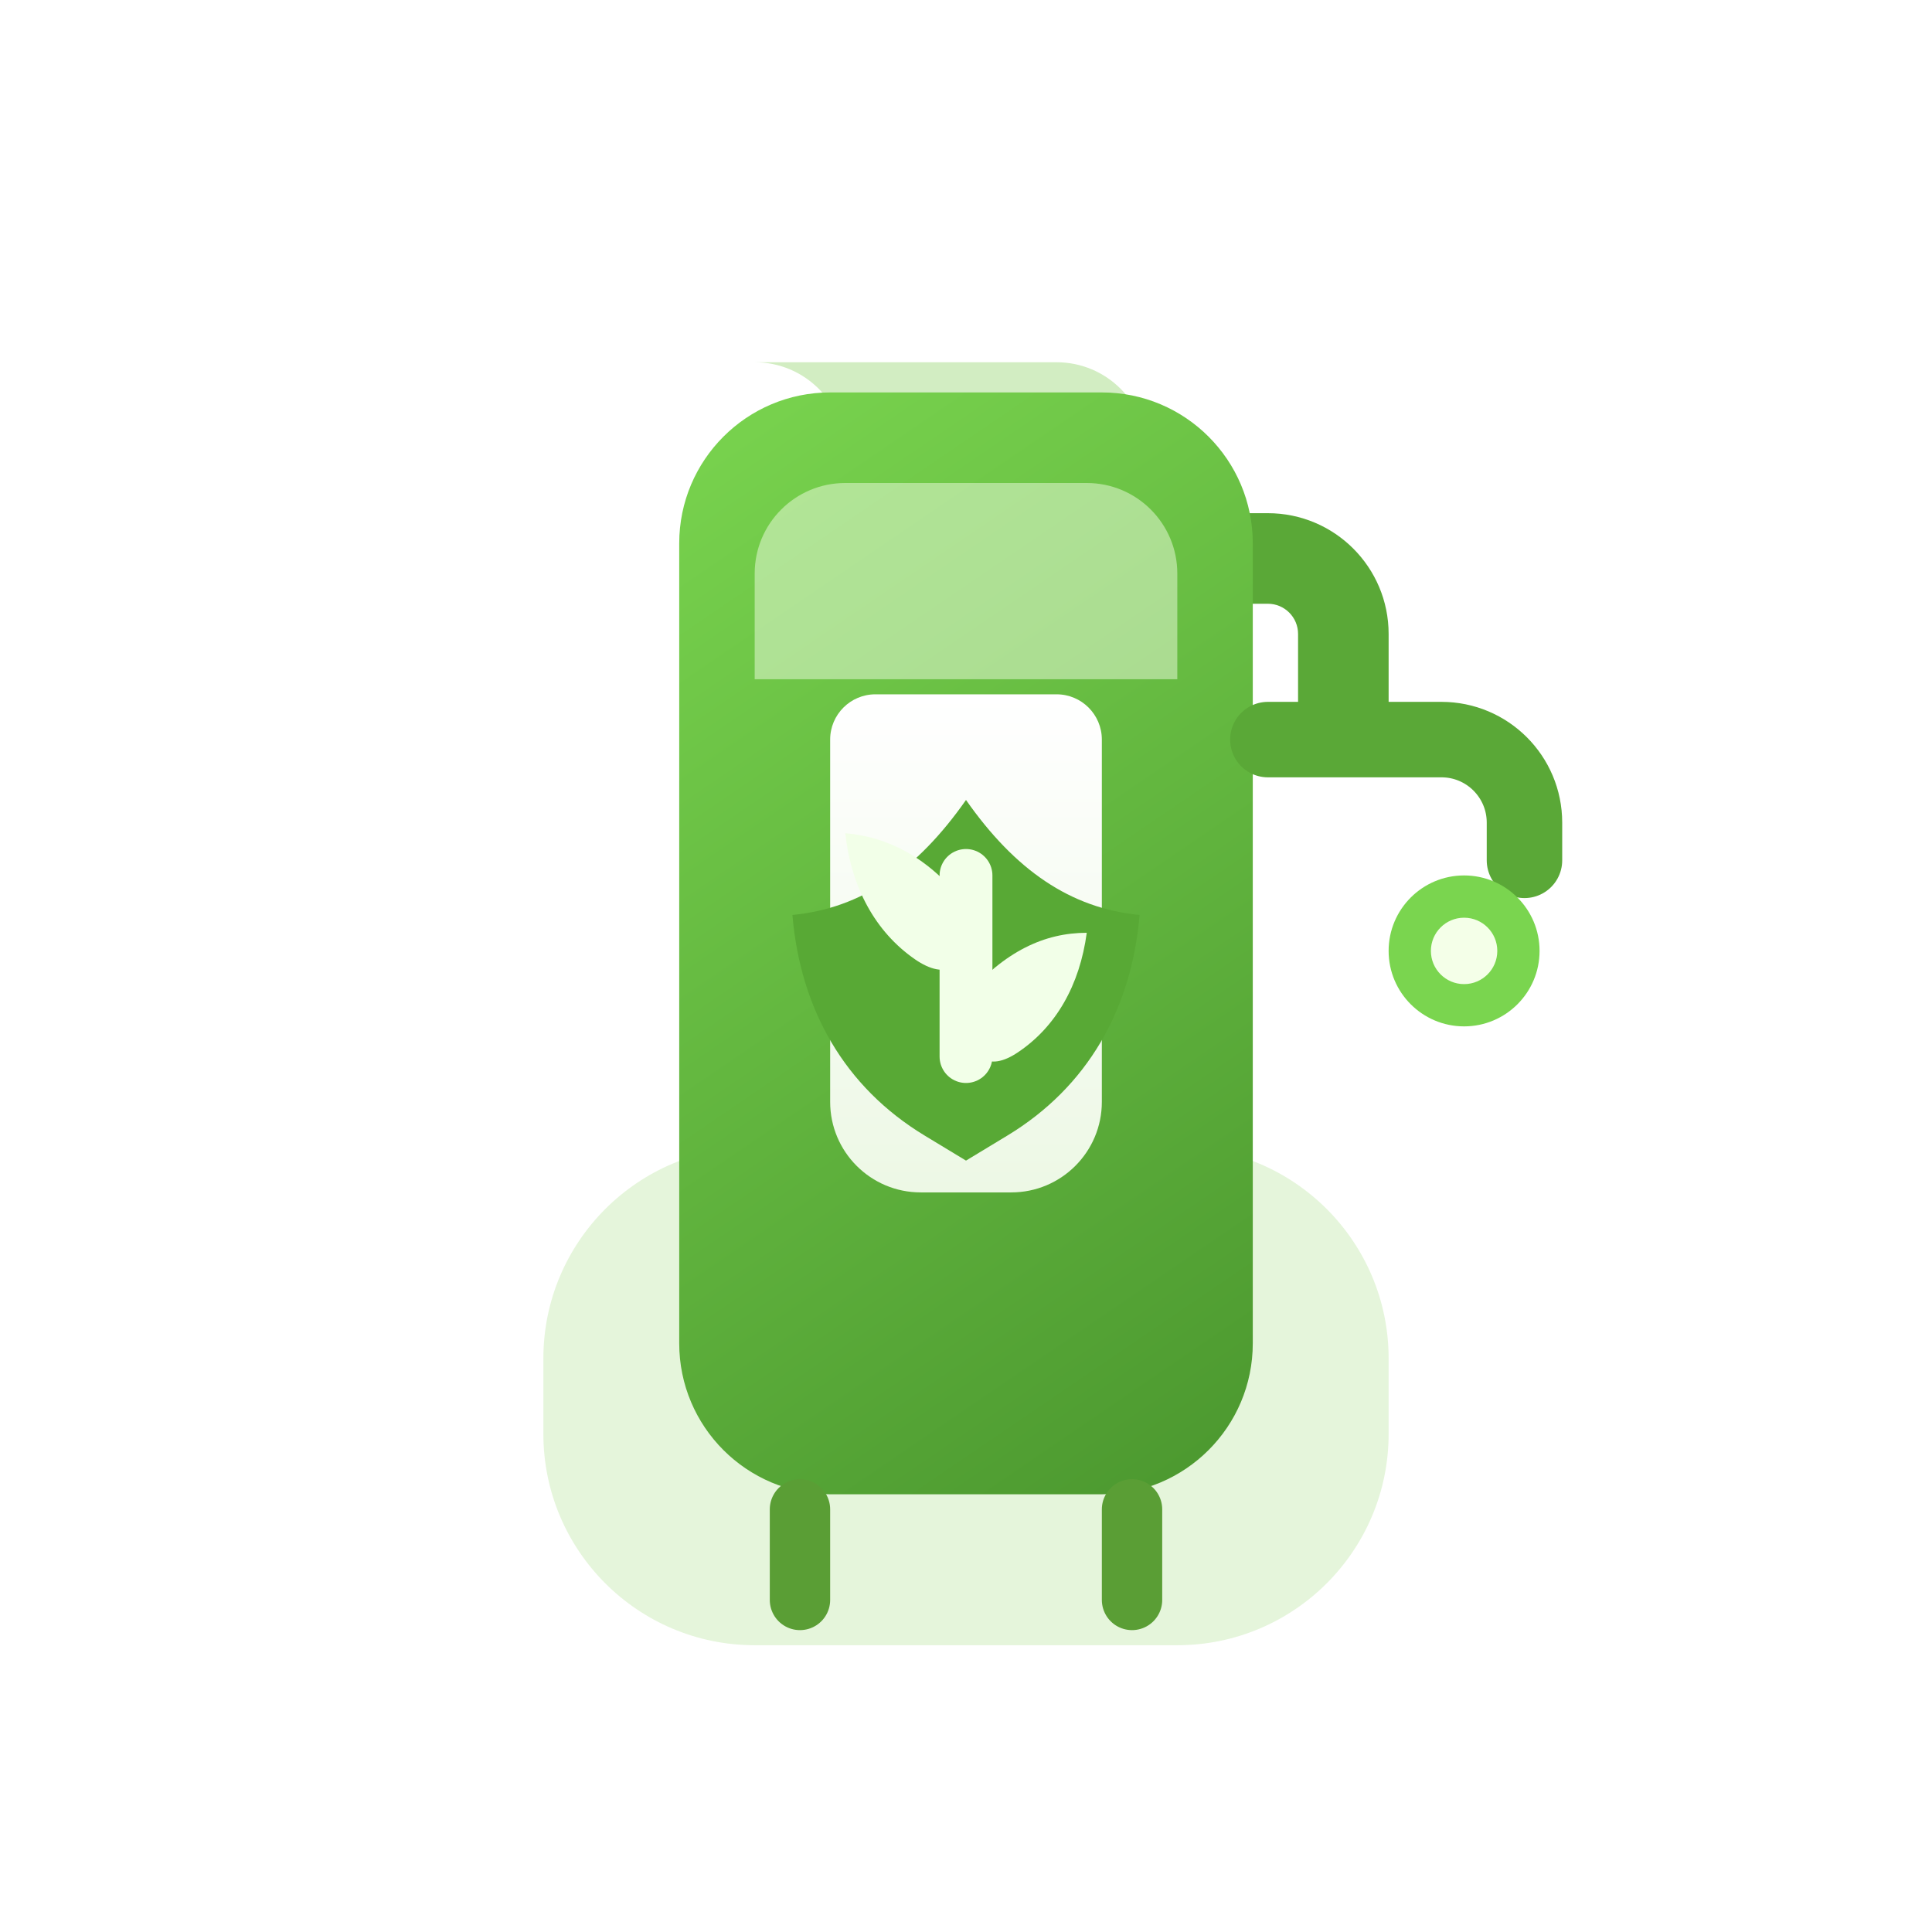
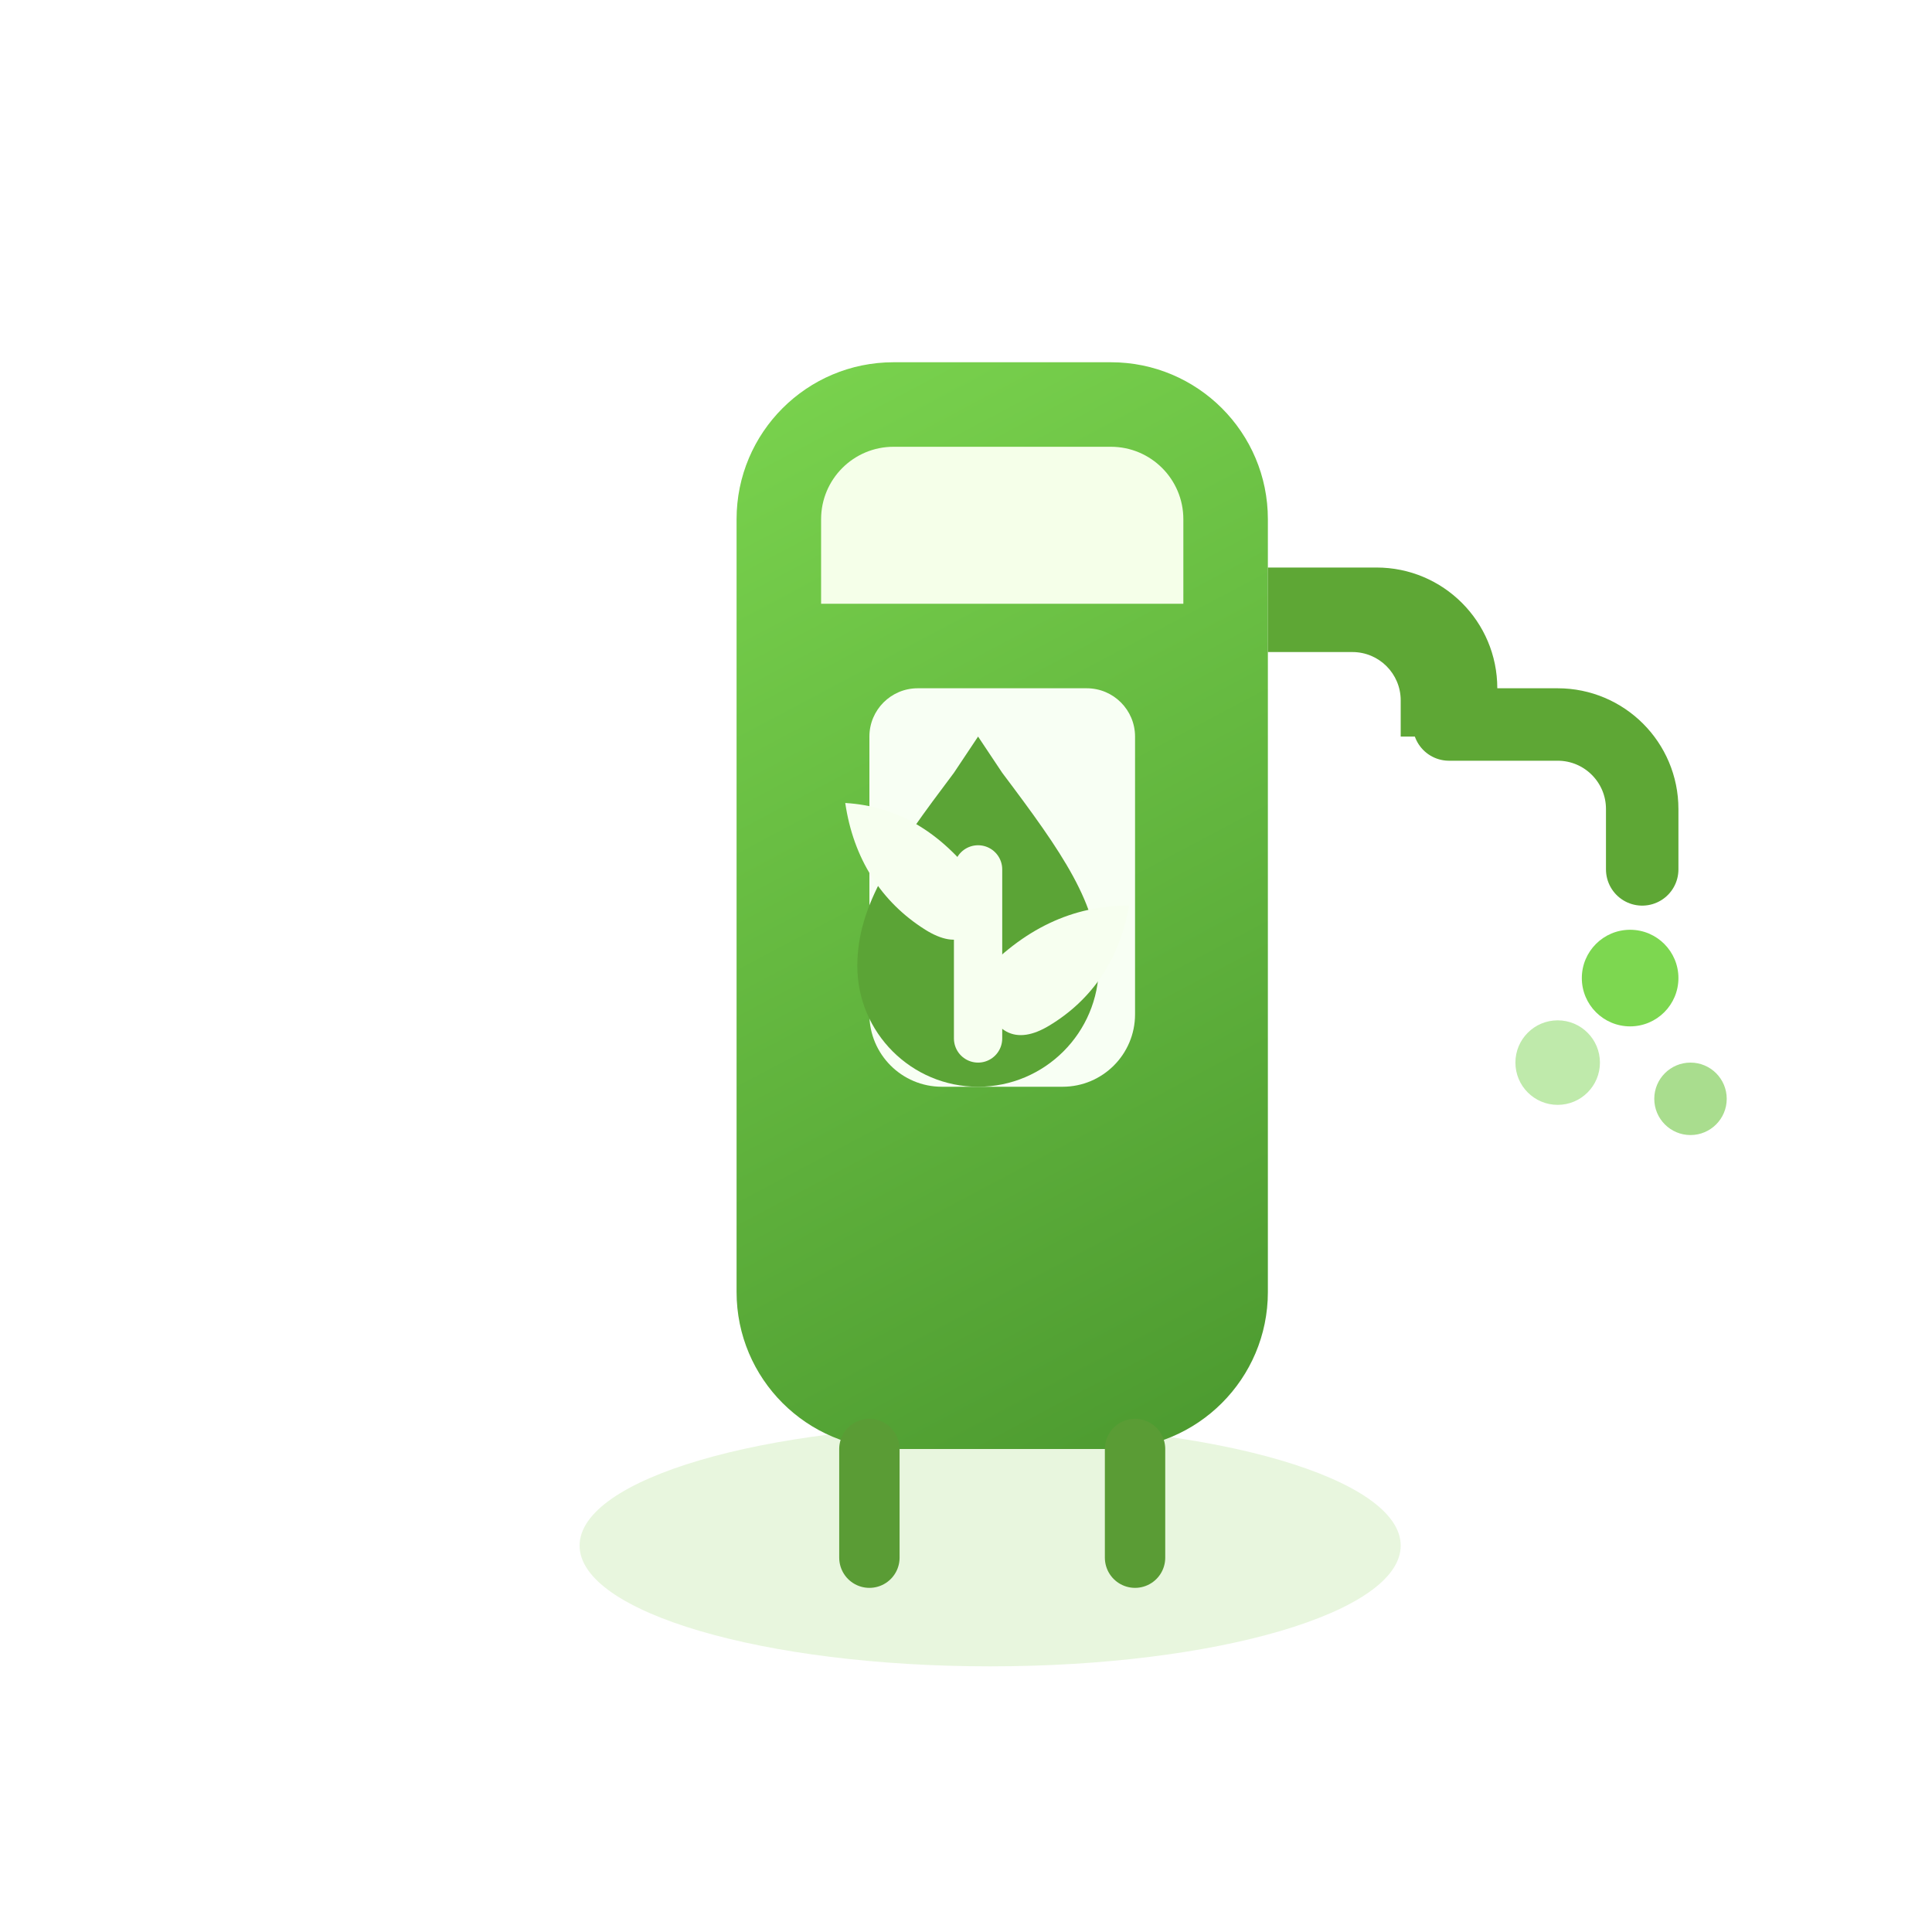
- <svg xmlns="http://www.w3.org/2000/svg" width="128" height="128" viewBox="0 0 128 128" fill="none">
+ <svg xmlns="http://www.w3.org/2000/svg" width="160" height="160" viewBox="0 0 160 160" fill="none">
  <defs>
-     <linearGradient id="pesticideCan" x1="41" y1="28" x2="88" y2="97" gradientUnits="userSpaceOnUse">
-       <stop stop-color="#7AD54F" />
-       <stop offset="1" stop-color="#4A962E" />
-     </linearGradient>
-     <linearGradient id="pesticideShield" x1="64" y1="46" x2="64" y2="84" gradientUnits="userSpaceOnUse">
-       <stop stop-color="#FFFFFF" />
-       <stop offset="1" stop-color="#EAF7E1" />
+     <linearGradient id="sprayerBody" x1="49" y1="30" x2="100" y2="126" gradientUnits="userSpaceOnUse">
+       <stop stop-color="#7DD750" />
+       <stop offset="1" stop-color="#4A972E" />
    </linearGradient>
  </defs>
-   <path d="M36 90C36 82.268 42.268 76 50 76H78C85.732 76 92 82.268 92 90V95C92 102.732 85.732 109 78 109H50C42.268 109 36 102.732 36 95V90Z" fill="#E5F5DB" />
-   <path d="M50 24H70C73.314 24 76 26.686 76 30V37H56V30C56 26.686 53.314 24 50 24Z" fill="#D2EDC2" />
-   <path d="M78 34H84C88.418 34 92 37.582 92 42V47H86V42C86 40.895 85.105 40 84 40H78V34Z" fill="#5AA837" />
-   <path d="M45 36C45 30.477 49.477 26 55 26H73C78.523 26 83 30.477 83 36V89C83 94.523 78.523 99 73 99H55C49.477 99 45 94.523 45 89V36Z" fill="url(#pesticideCan)" />
-   <path d="M50 38C50 34.686 52.686 32 56 32H72C75.314 32 78 34.686 78 38V45H50V38Z" fill="#F4FFE8" fill-opacity="0.48" />
-   <path d="M55 49C55 47.343 56.343 46 58 46H70C71.657 46 73 47.343 73 49V73C73 76.314 70.314 79 67 79H61C57.686 79 55 76.314 55 73V49Z" fill="url(#pesticideShield)" />
-   <path d="M64 53C67.247 57.634 70.911 60.174 75.5 60.62C74.976 66.849 72.057 72.016 66.742 75.233L64 76.893L61.258 75.233C55.943 72.016 53.024 66.849 52.5 60.62C57.089 60.174 60.753 57.634 64 53Z" fill="#58A935" />
-   <path d="M64 58V70" stroke="#F2FFE8" stroke-width="3.5" stroke-linecap="round" />
-   <path d="M64 60C61.711 56.952 58.999 55.467 56 55.2C56.392 58.774 57.985 61.738 60.626 63.561C62.601 64.924 64.44 64.518 64 60Z" fill="#F2FFE8" />
-   <path d="M64 66C66.559 63.03 69.197 61.8 72 61.8C71.535 65.267 69.964 68.029 67.434 69.723C65.56 70.979 63.944 70.542 64 66Z" fill="#F2FFE8" />
-   <path d="M53 100V106" stroke="#5A9E35" stroke-width="4" stroke-linecap="round" />
-   <path d="M75 100V106" stroke="#5A9E35" stroke-width="4" stroke-linecap="round" />
-   <path d="M84 49H95.5C98.537 49 101 51.463 101 54.5V57" stroke="#5AA837" stroke-width="5" stroke-linecap="round" />
-   <circle cx="97" cy="63" r="5" fill="#7AD54F" />
-   <circle cx="97" cy="63" r="2.2" fill="#F4FFE8" />
+   <ellipse cx="82" cy="128" rx="34" ry="10" fill="#E8F6DE" />
+   <path d="M61 43C61 35.82 66.82 30 74 30H92C99.18 30 105 35.82 105 43V107C105 114.18 99.18 120 92 120H74C66.82 120 61 114.18 61 107V43Z" fill="url(#sprayerBody)" />
+   <path d="M68 43C68 39.686 70.686 37 74 37H92C95.314 37 98 39.686 98 43V50H68V43Z" fill="#F5FFE9" />
+   <path d="M105 47H114C119.523 47 124 51.477 124 57V61H116V58C116 55.791 114.209 54 112 54H105V47Z" fill="#5EA735" />
+   <path d="M120 60H129C132.866 60 136 63.134 136 67V72" stroke="#5EA735" stroke-width="6" stroke-linecap="round" />
+   <circle cx="135" cy="81" r="4" fill="#7DD750" />
+   <circle cx="129" cy="88" r="3.5" fill="#BFEAAB" />
+   <circle cx="140" cy="91" r="3" fill="#A9DD8E" />
+   <path d="M72 61C72 58.791 73.791 57 76 57H90C92.209 57 94 58.791 94 61V84C94 87.314 91.314 90 88 90H78C74.686 90 72 87.314 72 84V61Z" fill="#F8FFF4" />
+   <path d="M83 64C87.986 70.626 91 74.91 91 80C91 85.523 86.523 90 81 90C75.477 90 71 85.523 71 80C71 74.91 74.014 70.626 79 64L81 61L83 64Z" fill="#5BA436" />
+   <path d="M81 72V86" stroke="#F7FFF0" stroke-width="4" stroke-linecap="round" />
+   <path d="M81 73C77.877 68.813 74.242 66.754 70 66.5C70.675 71.101 72.974 74.7 76.629 76.996C79.267 78.654 81.612 78.051 81 73Z" fill="#F7FFF0" />
+   <path d="M81 81C84.731 76.887 88.867 74.987 93.5 75C92.758 79.386 90.461 82.797 86.871 84.95C84.269 86.51 81.984 85.96 81 81Z" fill="#F7FFF0" />
+   <path d="M72 120V129" stroke="#5A9C35" stroke-width="5" stroke-linecap="round" />
+   <path d="M94 120V129" stroke="#5A9C35" stroke-width="5" stroke-linecap="round" />
</svg>
